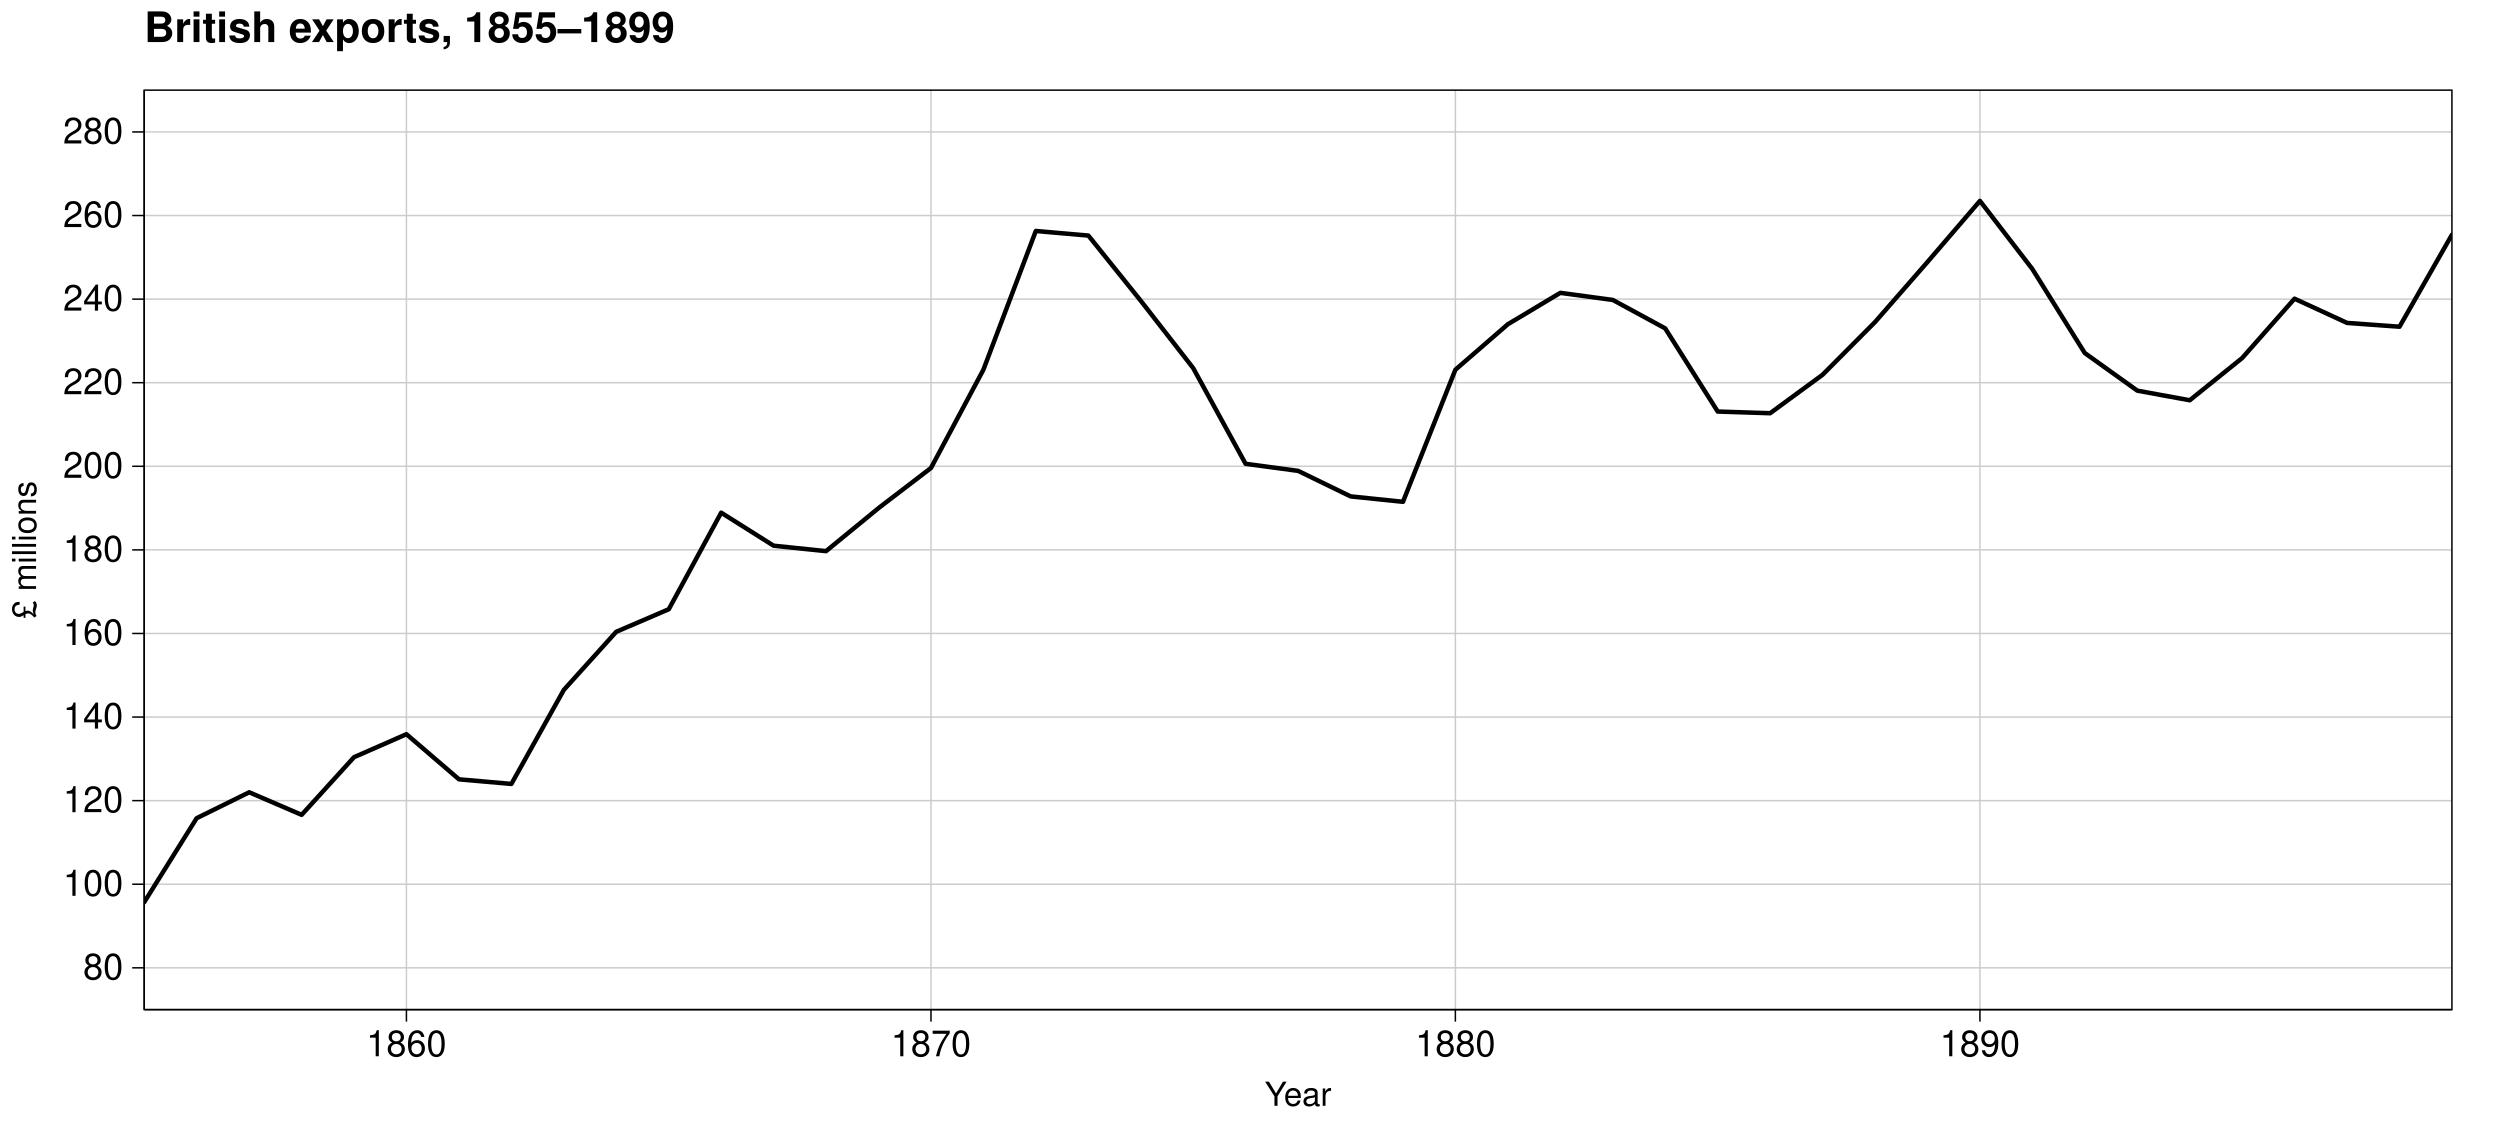
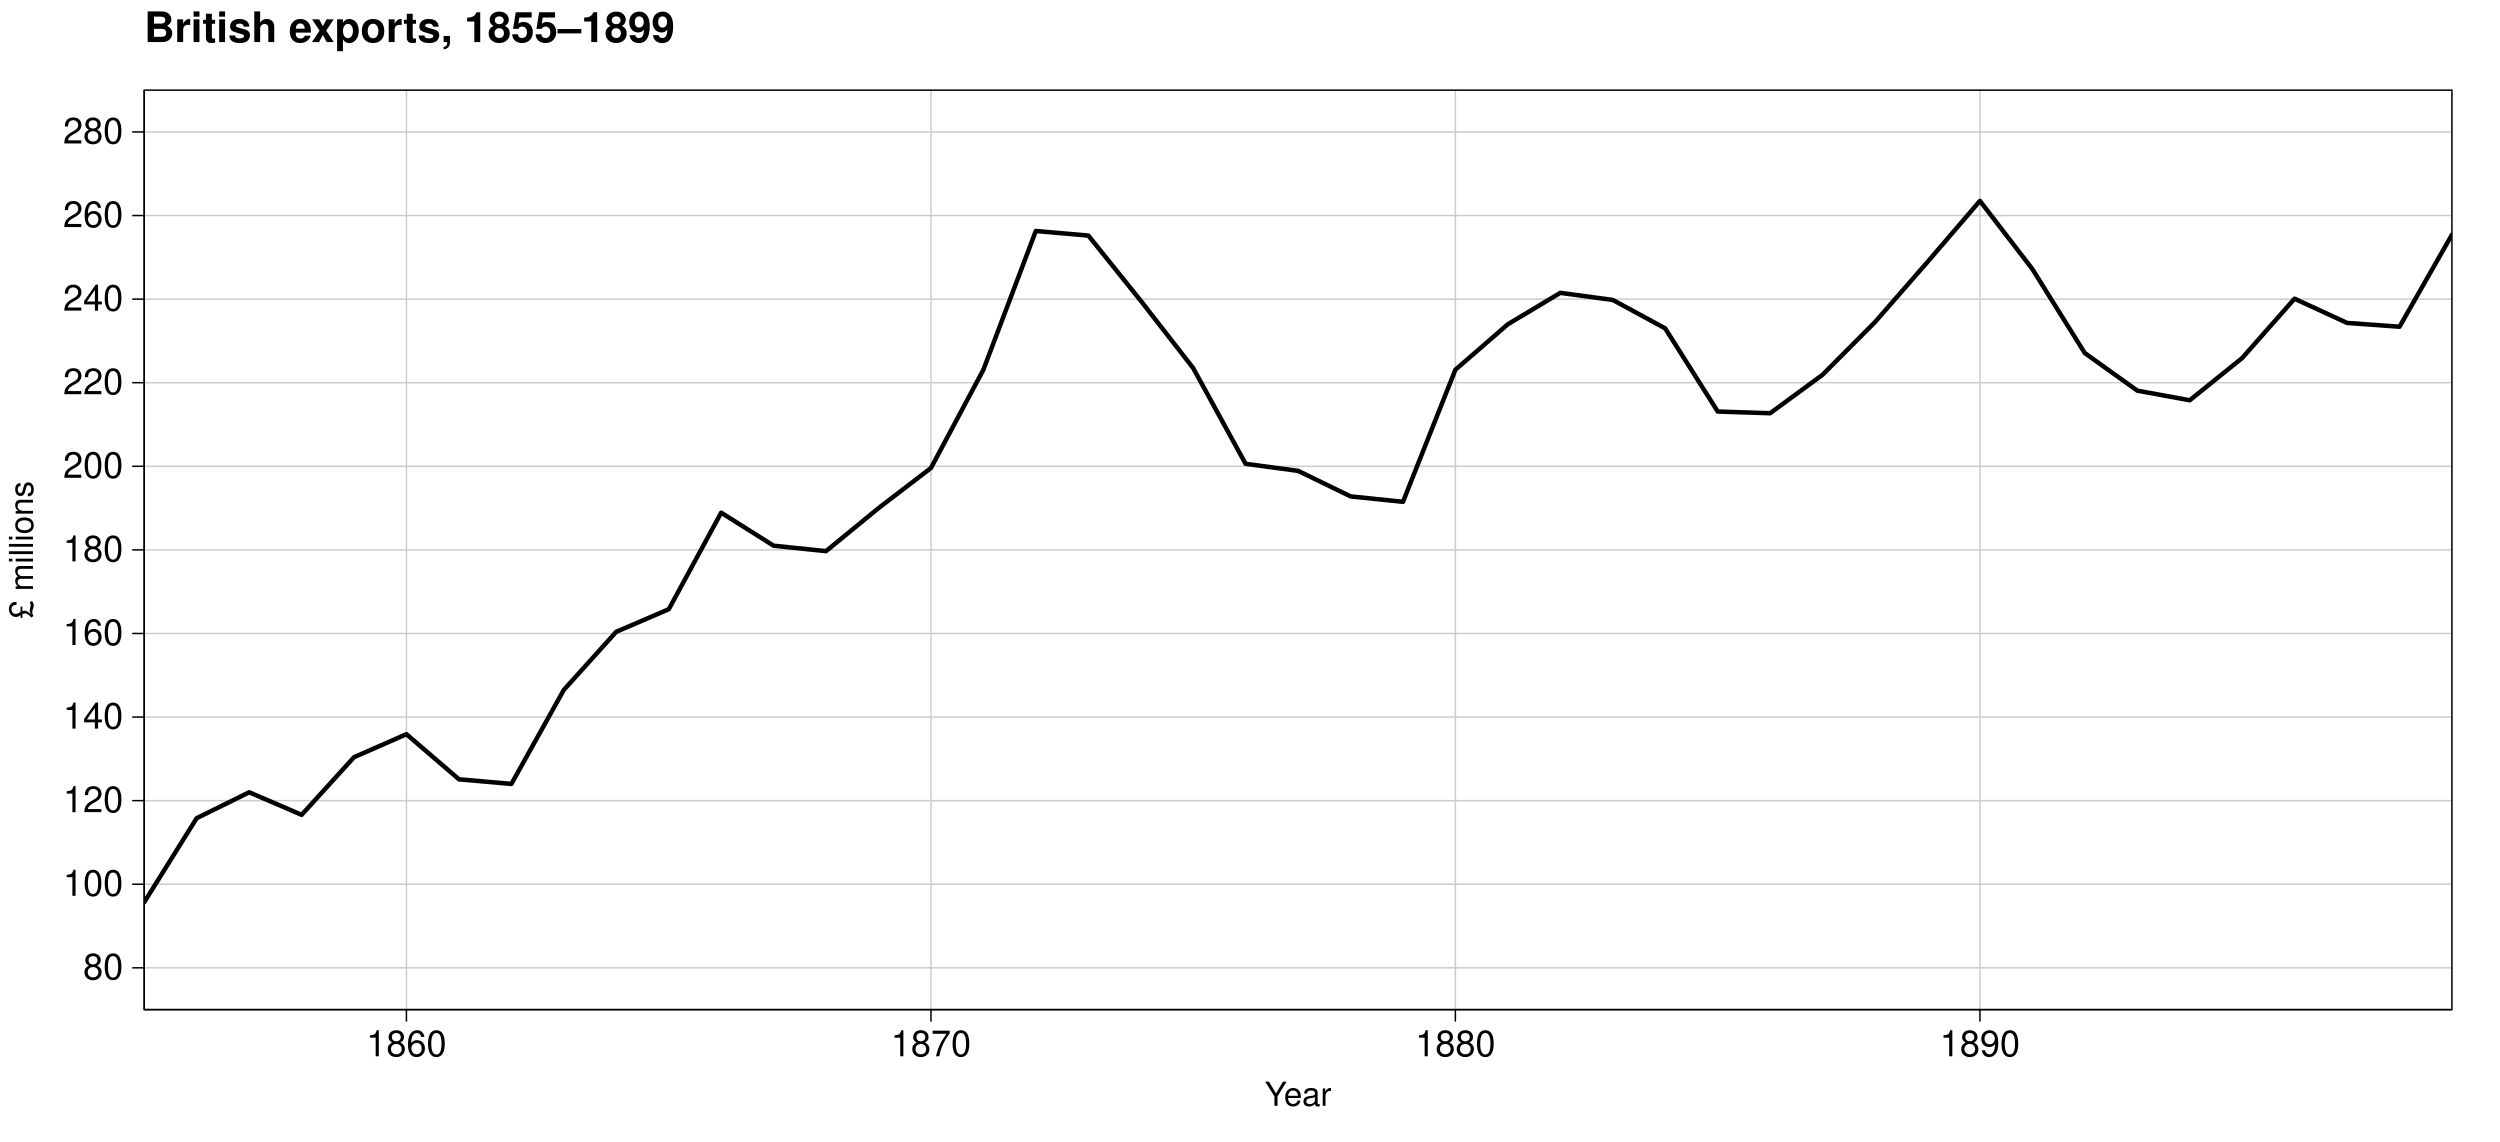
<svg xmlns="http://www.w3.org/2000/svg" width="832" height="380" viewBox="0 0 832 380" role="img" aria-label="British exports, 1855–1899" class="gg-plot" font-family="Helvetica, Arial, sans-serif" font-size="11" font-weight="400" text-rendering="optimizeLegibility" shape-rendering="geometricPrecision">
  <rect class="gg-paper" width="832" height="380" fill="var(--gg-paper, #ffffff)" />
  <text class="gg-title" x="48" y="14" font-size="14" font-weight="700" fill="var(--gg-ink, #000000)">British exports, 1855–1899</text>
  <defs>
    <clipPath id="stest_long-run-line_colorblind_832x380-gg-clip-0">
      <rect width="768" height="306" />
    </clipPath>
  </defs>
  <g class="gg-panel" data-panel="0" transform="translate(48,30)">
    <rect class="gg-panel-background" width="768" height="306" fill="var(--gg-panel, #ffffff)" />
    <g class="gg-grid" stroke="var(--gg-grid, #cccccc)" stroke-width="0.5" vector-effect="non-scaling-stroke">
      <line x1="87.26" y1="0" x2="87.26" y2="306" />
      <line x1="261.83" y1="0" x2="261.83" y2="306" />
      <line x1="436.35" y1="0" x2="436.35" y2="306" />
      <line x1="610.92" y1="0" x2="610.92" y2="306" />
      <line x1="0" y1="292.09" x2="768" y2="292.09" />
      <line x1="0" y1="264.27" x2="768" y2="264.27" />
      <line x1="0" y1="236.45" x2="768" y2="236.45" />
      <line x1="0" y1="208.64" x2="768" y2="208.64" />
      <line x1="0" y1="180.82" x2="768" y2="180.82" />
      <line x1="0" y1="153" x2="768" y2="153" />
      <line x1="0" y1="125.18" x2="768" y2="125.18" />
      <line x1="0" y1="97.36" x2="768" y2="97.36" />
      <line x1="0" y1="69.55" x2="768" y2="69.55" />
      <line x1="0" y1="41.73" x2="768" y2="41.73" />
      <line x1="0" y1="13.91" x2="768" y2="13.91" />
    </g>
    <g class="gg-marks" clip-path="url(#stest_long-run-line_colorblind_832x380-gg-clip-0)">
      <g class="gg-batch gg-paths" data-layer="0">
        <path d="M0 270.25L17.44 242.3L34.93 233.67L52.38 241.18L69.82 221.99L87.26 214.34L104.75 229.36L122.19 230.89L139.64 199.6L157.08 180.26L174.57 172.75L192.01 140.62L209.45 151.61L226.9 153.42L244.39 139.09L261.83 125.74L279.27 93.05L296.72 46.87L314.21 48.4L331.65 70.1L349.09 92.5L366.53 124.35L384.02 126.71L401.47 135.2L418.91 137L436.35 93.05L453.84 77.89L471.28 67.46L488.73 69.82L506.17 79.28L523.66 106.96L541.1 107.52L558.55 94.72L575.99 77.2L593.48 57.17L610.92 36.86L628.36 59.53L645.81 87.49L663.3 100.01L680.74 103.21L698.18 89.16L715.62 69.41L733.11 77.47L750.56 78.73L768 48.13" fill="none" stroke="var(--gg-ink, #000000)" stroke-width="1.5" stroke-linejoin="round" stroke-linecap="round" />
      </g>
    </g>
    <rect class="gg-panel-border" width="768" height="306" fill="none" stroke="var(--gg-panelBorder, #000000)" stroke-width="0.5" vector-effect="non-scaling-stroke" />
  </g>
  <g class="gg-axis gg-axis-x" transform="translate(48,336)">
    <line class="gg-axis-line" x1="0" y1="0" x2="768" y2="0" stroke="var(--gg-axisLine, #000000)" stroke-width="0.5" vector-effect="non-scaling-stroke" />
    <g class="gg-tick" transform="translate(87.26,0)">
      <line y2="4" stroke="var(--gg-tickColor, #000000)" stroke-width="0.5" vector-effect="non-scaling-stroke" />
      <text y="7" dy="0.71em" text-anchor="middle" fill="var(--gg-axisText, #000000)" font-size="12" font-weight="400">1860</text>
    </g>
    <g class="gg-tick" transform="translate(261.83,0)">
      <line y2="4" stroke="var(--gg-tickColor, #000000)" stroke-width="0.5" vector-effect="non-scaling-stroke" />
      <text y="7" dy="0.71em" text-anchor="middle" fill="var(--gg-axisText, #000000)" font-size="12" font-weight="400">1870</text>
    </g>
    <g class="gg-tick" transform="translate(436.35,0)">
      <line y2="4" stroke="var(--gg-tickColor, #000000)" stroke-width="0.5" vector-effect="non-scaling-stroke" />
      <text y="7" dy="0.71em" text-anchor="middle" fill="var(--gg-axisText, #000000)" font-size="12" font-weight="400">1880</text>
    </g>
    <g class="gg-tick" transform="translate(610.92,0)">
      <line y2="4" stroke="var(--gg-tickColor, #000000)" stroke-width="0.5" vector-effect="non-scaling-stroke" />
      <text y="7" dy="0.71em" text-anchor="middle" fill="var(--gg-axisText, #000000)" font-size="12" font-weight="400">1890</text>
    </g>
  </g>
  <g class="gg-axis gg-axis-y" transform="translate(48,30)">
    <line class="gg-axis-line" x1="0" y1="0" x2="0" y2="306" stroke="var(--gg-axisLine, #000000)" stroke-width="0.5" vector-effect="non-scaling-stroke" />
    <g class="gg-tick" transform="translate(0,292.09)">
      <line x2="-4" stroke="var(--gg-tickColor, #000000)" stroke-width="0.5" vector-effect="non-scaling-stroke" />
      <text x="-7" dy="0.32em" text-anchor="end" fill="var(--gg-axisText, #000000)" font-size="12" font-weight="400">80</text>
    </g>
    <g class="gg-tick" transform="translate(0,264.27)">
      <line x2="-4" stroke="var(--gg-tickColor, #000000)" stroke-width="0.5" vector-effect="non-scaling-stroke" />
      <text x="-7" dy="0.32em" text-anchor="end" fill="var(--gg-axisText, #000000)" font-size="12" font-weight="400">100</text>
    </g>
    <g class="gg-tick" transform="translate(0,236.45)">
      <line x2="-4" stroke="var(--gg-tickColor, #000000)" stroke-width="0.5" vector-effect="non-scaling-stroke" />
      <text x="-7" dy="0.32em" text-anchor="end" fill="var(--gg-axisText, #000000)" font-size="12" font-weight="400">120</text>
    </g>
    <g class="gg-tick" transform="translate(0,208.64)">
      <line x2="-4" stroke="var(--gg-tickColor, #000000)" stroke-width="0.5" vector-effect="non-scaling-stroke" />
      <text x="-7" dy="0.32em" text-anchor="end" fill="var(--gg-axisText, #000000)" font-size="12" font-weight="400">140</text>
    </g>
    <g class="gg-tick" transform="translate(0,180.82)">
      <line x2="-4" stroke="var(--gg-tickColor, #000000)" stroke-width="0.5" vector-effect="non-scaling-stroke" />
      <text x="-7" dy="0.32em" text-anchor="end" fill="var(--gg-axisText, #000000)" font-size="12" font-weight="400">160</text>
    </g>
    <g class="gg-tick" transform="translate(0,153)">
      <line x2="-4" stroke="var(--gg-tickColor, #000000)" stroke-width="0.5" vector-effect="non-scaling-stroke" />
      <text x="-7" dy="0.32em" text-anchor="end" fill="var(--gg-axisText, #000000)" font-size="12" font-weight="400">180</text>
    </g>
    <g class="gg-tick" transform="translate(0,125.18)">
      <line x2="-4" stroke="var(--gg-tickColor, #000000)" stroke-width="0.5" vector-effect="non-scaling-stroke" />
      <text x="-7" dy="0.32em" text-anchor="end" fill="var(--gg-axisText, #000000)" font-size="12" font-weight="400">200</text>
    </g>
    <g class="gg-tick" transform="translate(0,97.36)">
      <line x2="-4" stroke="var(--gg-tickColor, #000000)" stroke-width="0.5" vector-effect="non-scaling-stroke" />
      <text x="-7" dy="0.32em" text-anchor="end" fill="var(--gg-axisText, #000000)" font-size="12" font-weight="400">220</text>
    </g>
    <g class="gg-tick" transform="translate(0,69.55)">
      <line x2="-4" stroke="var(--gg-tickColor, #000000)" stroke-width="0.5" vector-effect="non-scaling-stroke" />
      <text x="-7" dy="0.32em" text-anchor="end" fill="var(--gg-axisText, #000000)" font-size="12" font-weight="400">240</text>
    </g>
    <g class="gg-tick" transform="translate(0,41.73)">
      <line x2="-4" stroke="var(--gg-tickColor, #000000)" stroke-width="0.5" vector-effect="non-scaling-stroke" />
      <text x="-7" dy="0.32em" text-anchor="end" fill="var(--gg-axisText, #000000)" font-size="12" font-weight="400">260</text>
    </g>
    <g class="gg-tick" transform="translate(0,13.91)">
      <line x2="-4" stroke="var(--gg-tickColor, #000000)" stroke-width="0.5" vector-effect="non-scaling-stroke" />
      <text x="-7" dy="0.32em" text-anchor="end" fill="var(--gg-axisText, #000000)" font-size="12" font-weight="400">280</text>
    </g>
  </g>
  <text class="gg-axis-title" x="432" y="368" text-anchor="middle" fill="var(--gg-ink, #000000)" font-size="11" font-weight="400">Year</text>
-   <text class="gg-axis-title" transform="translate(12,183) rotate(-90)" text-anchor="middle" fill="var(--gg-ink, #000000)" font-size="11" font-weight="400">£ millions</text>
+   <text class="gg-axis-title" transform="translate(10.98,183) rotate(-90)" text-anchor="middle" fill="var(--gg-ink, #000000)" font-size="11" font-weight="400">£ millions</text>
</svg>
